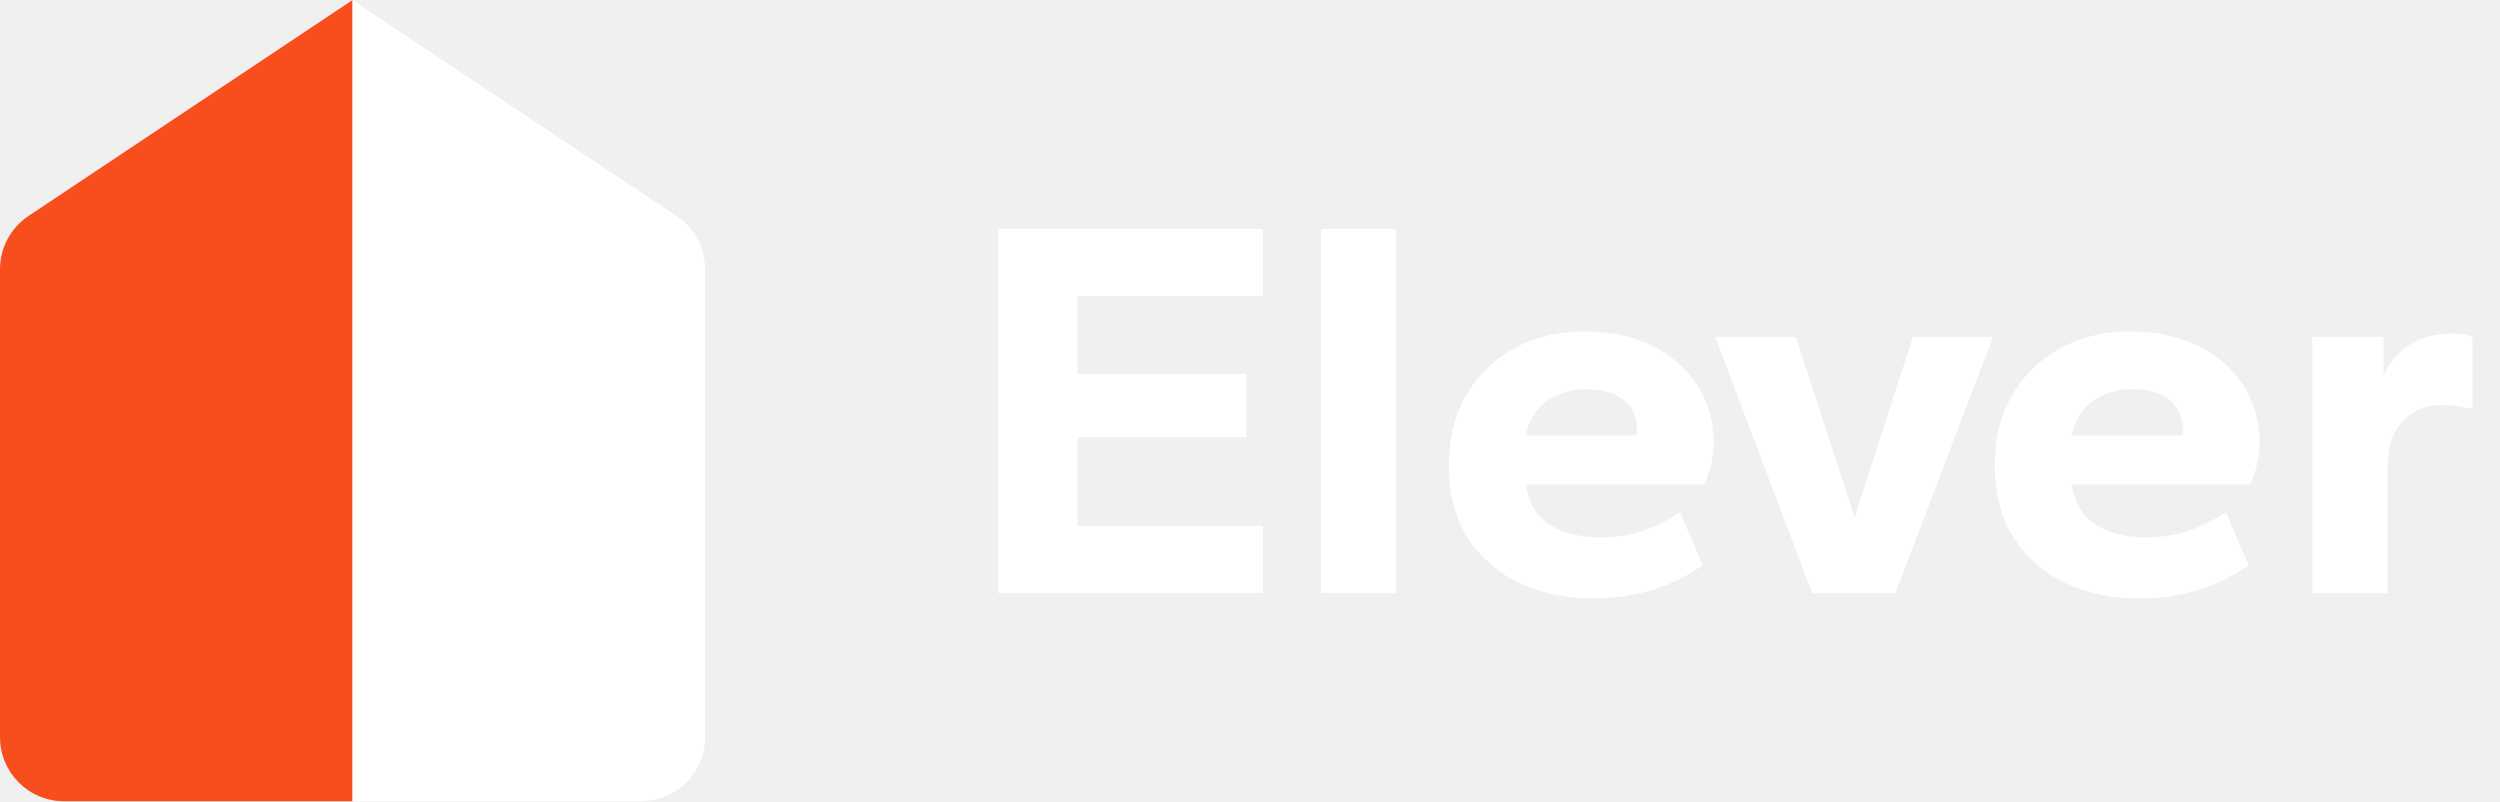
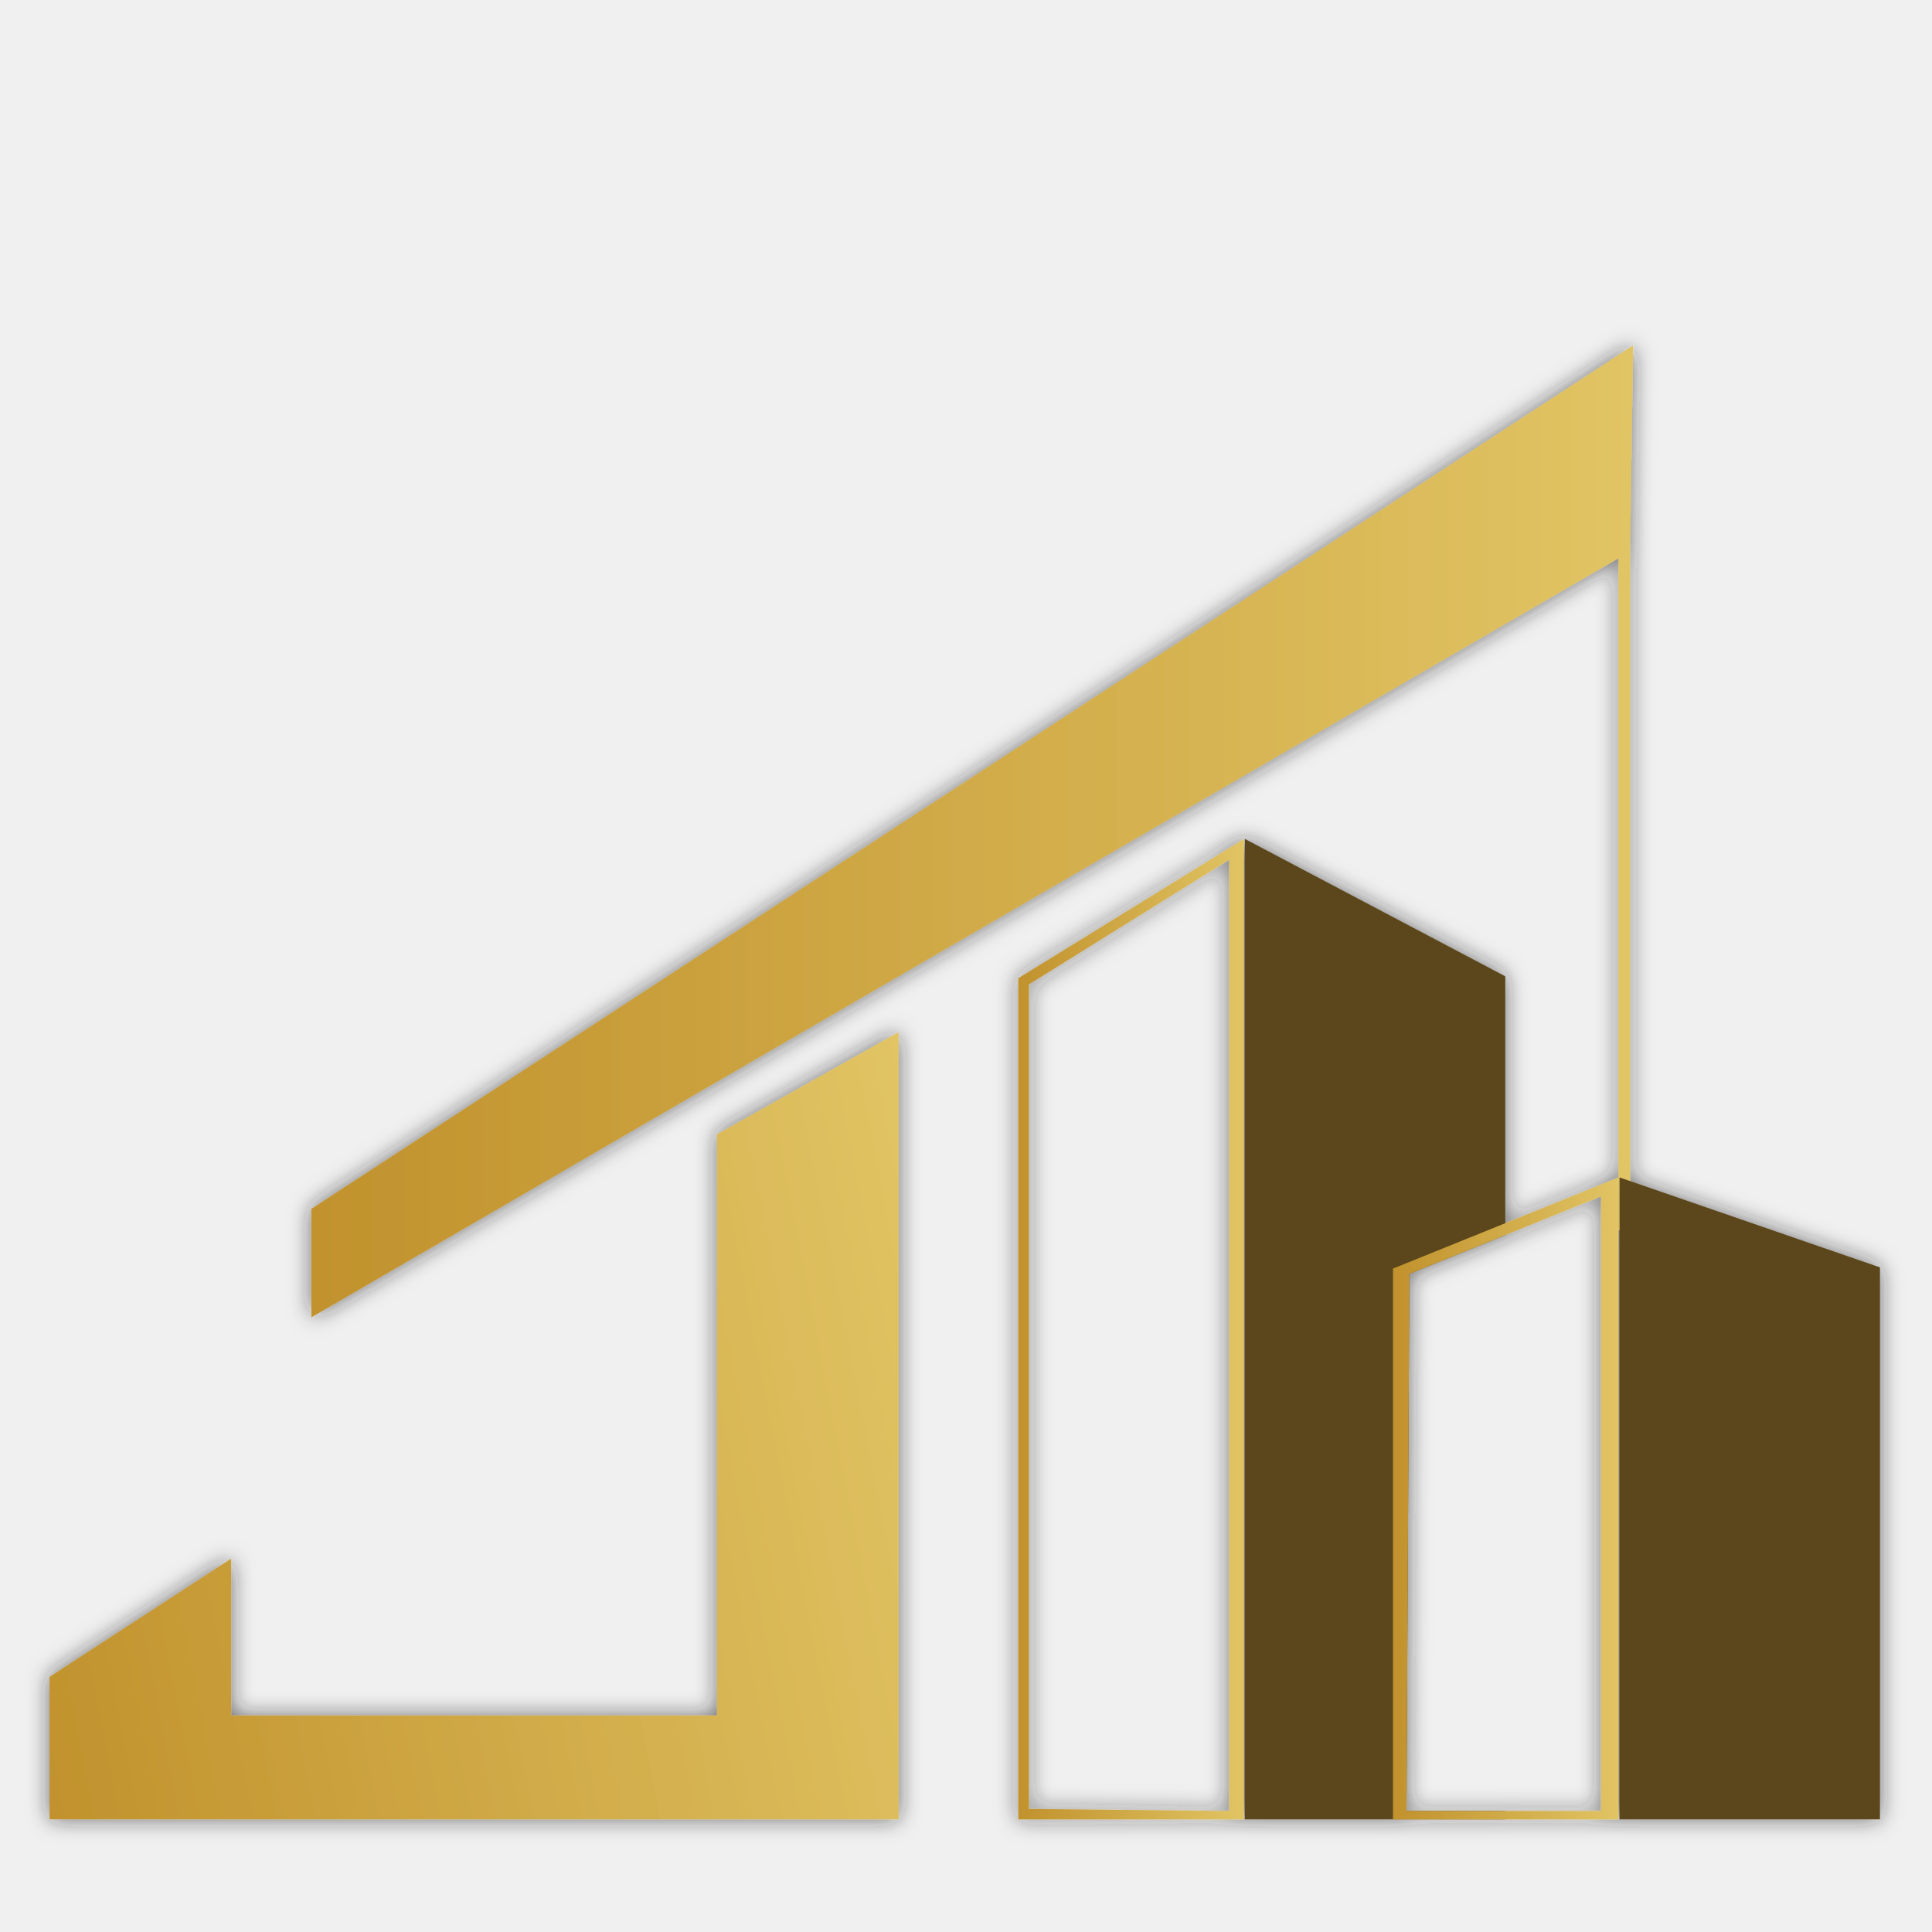
- <svg xmlns="http://www.w3.org/2000/svg" width="156" height="50" viewBox="0 0 156 50" fill="none">
-   <path d="M62.278 37V14.288H78.802V18.47H67.242V23.332H77.782V27.276H67.242V32.818H78.802V37H62.278ZM82.427 37V14.288H87.119V37H82.427ZM99.42 37.34C97.766 37.34 96.258 37.034 94.898 36.422C93.538 35.787 92.45 34.858 91.634 33.634C90.818 32.387 90.41 30.846 90.41 29.01C90.41 27.31 90.784 25.837 91.532 24.59C92.28 23.343 93.289 22.38 94.558 21.7C95.828 21.02 97.256 20.68 98.842 20.68C100.452 20.68 101.857 20.975 103.058 21.564C104.282 22.153 105.234 22.981 105.914 24.046C106.594 25.089 106.934 26.29 106.934 27.65C106.934 28.058 106.878 28.511 106.764 29.01C106.651 29.486 106.504 29.894 106.322 30.234H95.204C95.318 30.959 95.567 31.571 95.952 32.07C96.338 32.546 96.87 32.909 97.55 33.158C98.23 33.407 99.012 33.532 99.896 33.532C100.826 33.532 101.698 33.396 102.514 33.124C103.33 32.829 104.101 32.444 104.826 31.968L106.254 35.266C105.28 35.946 104.214 36.467 103.058 36.83C101.925 37.17 100.712 37.34 99.42 37.34ZM95.204 27.174H102.106C102.129 27.129 102.14 27.083 102.14 27.038C102.14 26.993 102.14 26.925 102.14 26.834C102.14 26.313 102.027 25.871 101.8 25.508C101.574 25.123 101.222 24.828 100.746 24.624C100.293 24.397 99.704 24.284 98.978 24.284C98.321 24.284 97.72 24.409 97.176 24.658C96.655 24.885 96.224 25.213 95.884 25.644C95.544 26.075 95.318 26.585 95.204 27.174ZM113.078 37L107.026 21.02H112.058L115.73 32.274L119.368 21.02H124.366L118.28 37H113.078ZM133.487 37.34C131.832 37.34 130.325 37.034 128.965 36.422C127.605 35.787 126.517 34.858 125.701 33.634C124.885 32.387 124.477 30.846 124.477 29.01C124.477 27.31 124.851 25.837 125.599 24.59C126.347 23.343 127.355 22.38 128.625 21.7C129.894 21.02 131.322 20.68 132.909 20.68C134.518 20.68 135.923 20.975 137.125 21.564C138.349 22.153 139.301 22.981 139.981 24.046C140.661 25.089 141.001 26.29 141.001 27.65C141.001 28.058 140.944 28.511 140.831 29.01C140.717 29.486 140.57 29.894 140.389 30.234H129.271C129.384 30.959 129.633 31.571 130.019 32.07C130.404 32.546 130.937 32.909 131.617 33.158C132.297 33.407 133.079 33.532 133.963 33.532C134.892 33.532 135.765 33.396 136.581 33.124C137.397 32.829 138.167 32.444 138.893 31.968L140.321 35.266C139.346 35.946 138.281 36.467 137.125 36.83C135.991 37.17 134.779 37.34 133.487 37.34ZM129.271 27.174H136.173C136.195 27.129 136.207 27.083 136.207 27.038C136.207 26.993 136.207 26.925 136.207 26.834C136.207 26.313 136.093 25.871 135.867 25.508C135.64 25.123 135.289 24.828 134.813 24.624C134.359 24.397 133.77 24.284 133.045 24.284C132.387 24.284 131.787 24.409 131.243 24.658C130.721 24.885 130.291 25.213 129.951 25.644C129.611 26.075 129.384 26.585 129.271 27.174ZM144.284 37V21.02H148.738V23.434C149.191 22.482 149.781 21.813 150.506 21.428C151.231 21.02 152.036 20.816 152.92 20.816C153.215 20.816 153.475 20.839 153.702 20.884C153.951 20.907 154.144 20.952 154.28 21.02V25.508C153.963 25.44 153.634 25.383 153.294 25.338C152.977 25.293 152.648 25.27 152.308 25.27C151.379 25.27 150.585 25.61 149.928 26.29C149.293 26.97 148.976 27.967 148.976 29.282V37H144.284Z" fill="white" />
-   <path d="M22 0V50H4C1.791 50 0 48.209 0 46V16.801C0 15.463 0.669 14.214 1.782 13.472L22 0Z" fill="#F84E1D" />
-   <path d="M22 0V50H40C42.209 50 44 48.209 44 46V16.801C44 15.463 43.331 14.214 42.218 13.472L22 0Z" fill="white" />
+ <svg xmlns="http://www.w3.org/2000/svg" xmlns:xlink="http://www.w3.org/1999/xlink" id="Layer_1" data-name="Layer 1" viewBox="0 0 180 180">
+   <defs>
+     <style>
+       .cls-1 {
+         fill: url(#linear-gradient-2);
+       }
+ 
+       .cls-2 {
+         fill: url(#linear-gradient-4);
+       }
+ 
+       .cls-3 {
+         fill: url(#linear-gradient-3);
+       }
+ 
+       .cls-4 {
+         filter: url(#drop-shadow-1);
+       }
+ 
+       .cls-5 {
+         fill: #5b461b;
+       }
+ 
+       .cls-6 {
+         fill: url(#linear-gradient);
+       }
+     </style>
+     <filter id="drop-shadow-1" x="1.56" y="29.16" width="176.64" height="143.52" filterUnits="userSpaceOnUse">
+       <feOffset dx="0" dy="0" />
+       <feGaussianBlur result="blur" stdDeviation="1" />
+       <feFlood flood-color="#231f20" flood-opacity=".62" />
+       <feComposite in2="blur" operator="in" />
+       <feComposite in="SourceGraphic" />
+     </filter>
+     <linearGradient id="linear-gradient" x1=".63" y1="148.98" x2="90.59" y2="131.49" gradientUnits="userSpaceOnUse">
+       <stop offset="0" stop-color="#c1922d" />
+       <stop offset="1" stop-color="#e1c464" />
+     </linearGradient>
+     <linearGradient id="linear-gradient-2" x1="29.01" y1="77.46" x2="152.15" y2="77.46" xlink:href="#linear-gradient" />
+     <linearGradient id="linear-gradient-3" x1="94.87" y1="123.83" x2="115.88" y2="123.83" xlink:href="#linear-gradient" />
+     <linearGradient id="linear-gradient-4" x1="129.78" y1="139.6" x2="150.79" y2="139.6" xlink:href="#linear-gradient" />
+   </defs>
+   <g class="cls-4">
+     <polygon class="cls-6" points="66.81 105.68 66.81 159.83 21.54 159.83 21.54 145.21 4.62 156.23 4.62 169.5 83.72 169.5 83.72 96.16 66.81 105.68" />
+     <polygon class="cls-1" points="152.15 32.18 151.87 51.38 151.87 114.63 150.79 114.63 150.79 52.01 29.01 122.73 29.01 112.63 152.15 32.18" />
+     <polygon class="cls-5" points="131.31 118.68 140.24 115.07 140.24 90.96 115.98 78.16 115.98 169.5 140.24 169.5 140.24 168.72 131.04 168.72 131.31 118.68" />
+     <path class="cls-3" d="M94.87,91.13v78.38h21.01v-91.34l-21.01,12.97ZM114.53,168.72l-18.67-.18v-76.82l18.67-11.63v88.62Z" />
+     <polygon class="cls-5" points="150.89 109.7 150.89 169.5 175.15 169.5 175.15 118.08 150.89 109.7" />
+     <path class="cls-2" d="M129.78,118.19v51.32h21.01v-59.81l-21.01,8.49ZM149.17,168.72h-18.13l.27-50.04,17.86-7.22v57.26Z" />
+   </g>
</svg>
